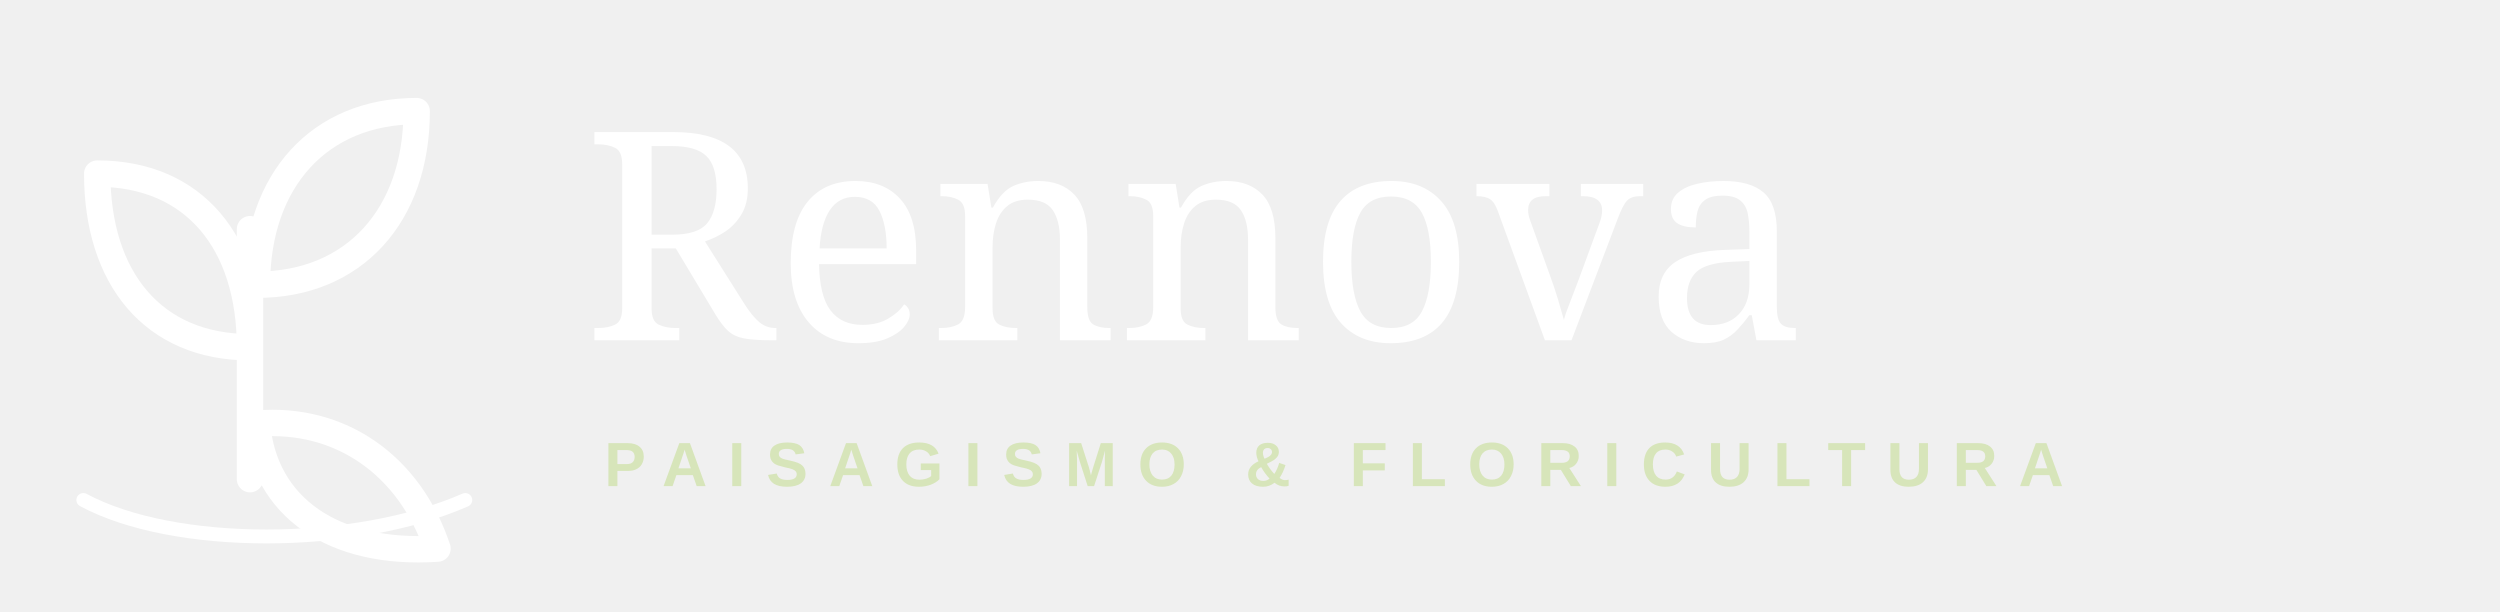
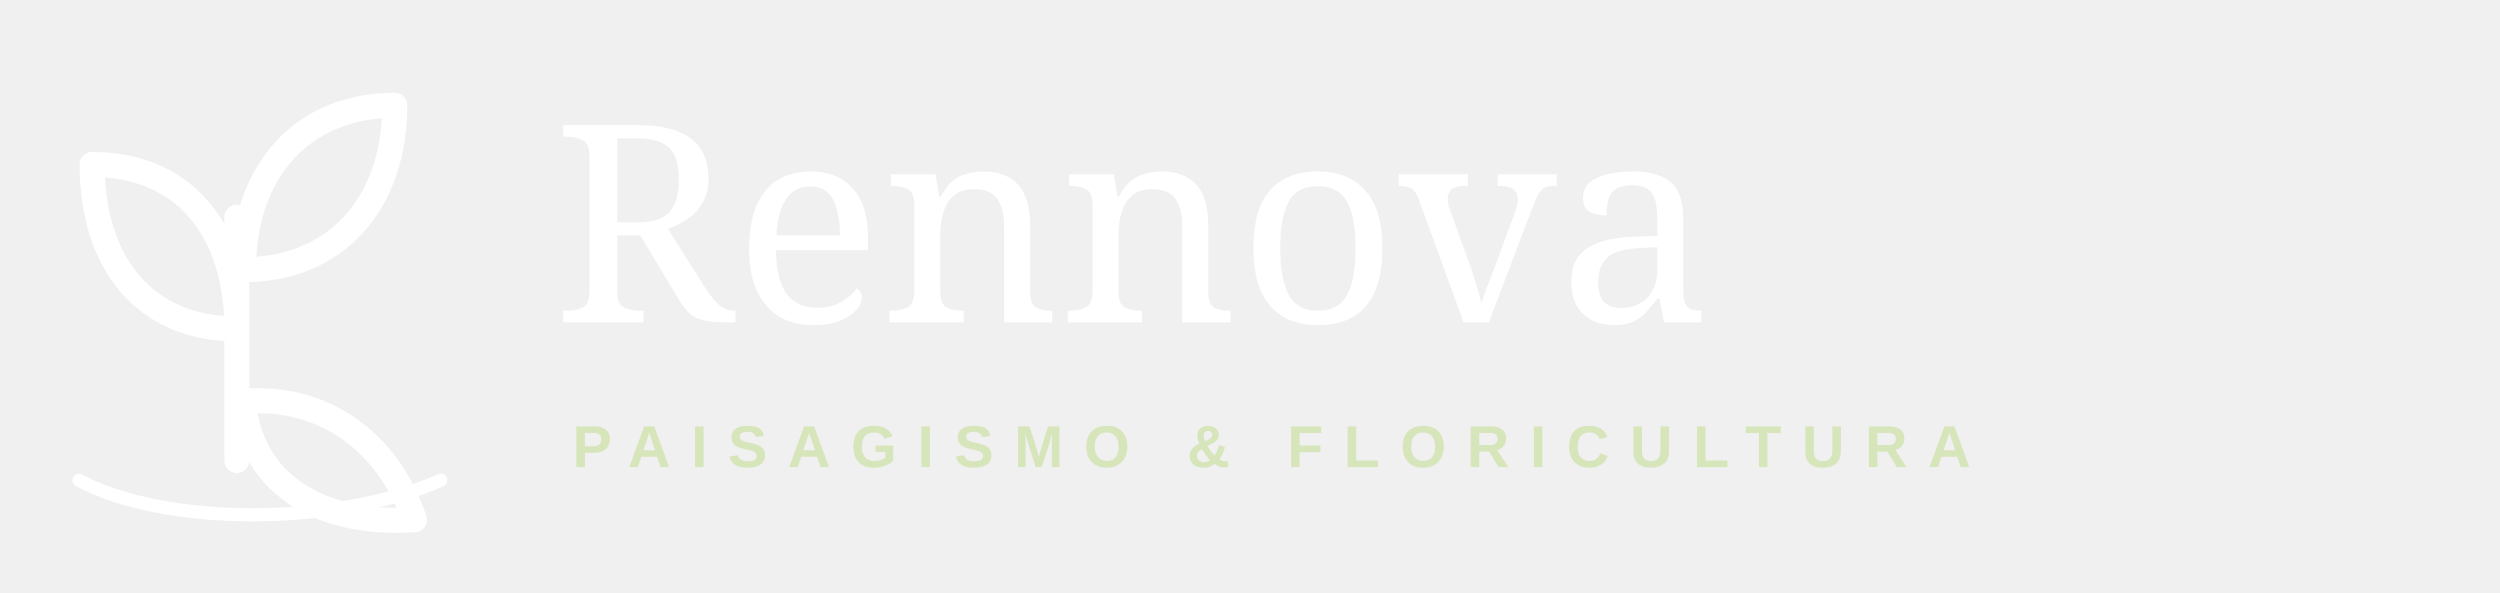
- <svg xmlns="http://www.w3.org/2000/svg" viewBox="0 0 360 88">
+ <svg xmlns="http://www.w3.org/2000/svg" viewBox="0 0 380 90">
  <g fill="none" stroke="#fff" stroke-linecap="round" stroke-linejoin="round">
-     <path d="M36 69V33M36 50C22 50 14 40 14 25c14 0 22 10 22 25ZM37 41c0-15 9-25 23-25 0 15-9 25-23 25ZM37 61c12-1 22 6 26 18-15 1-25-6-26-18Z" stroke-width="3.8" />
-     <path d="M12 72c13 7 39 7 55 0" stroke-width="2" />
+     <path d="M36 70V33M36 50C22 50 14 40 14 25c14 0 22 10 22 25ZM37 41c0-15 9-25 23-25 0 15-9 25-23 25ZM37 61c12-1 22 6 26 18-15 1-25-6-26-18Z" stroke-width="3.8" />
+     <path d="M12 73c13 7 39 7 55 0" stroke-width="2" />
  </g>
  <text x="84" y="49" fill="#fff" font-family="Georgia,serif" font-size="42">Rennova</text>
-   <text x="87" y="70" fill="#d7e5ba" font-family="Arial,sans-serif" font-size="9" font-weight="700" letter-spacing="3">PAISAGISMO &amp; FLORICULTURA</text>
+   <text x="87" y="71" fill="#d7e5ba" font-family="Arial,sans-serif" font-size="9" font-weight="700" letter-spacing="3.1">PAISAGISMO &amp; FLORICULTURA</text>
</svg>
